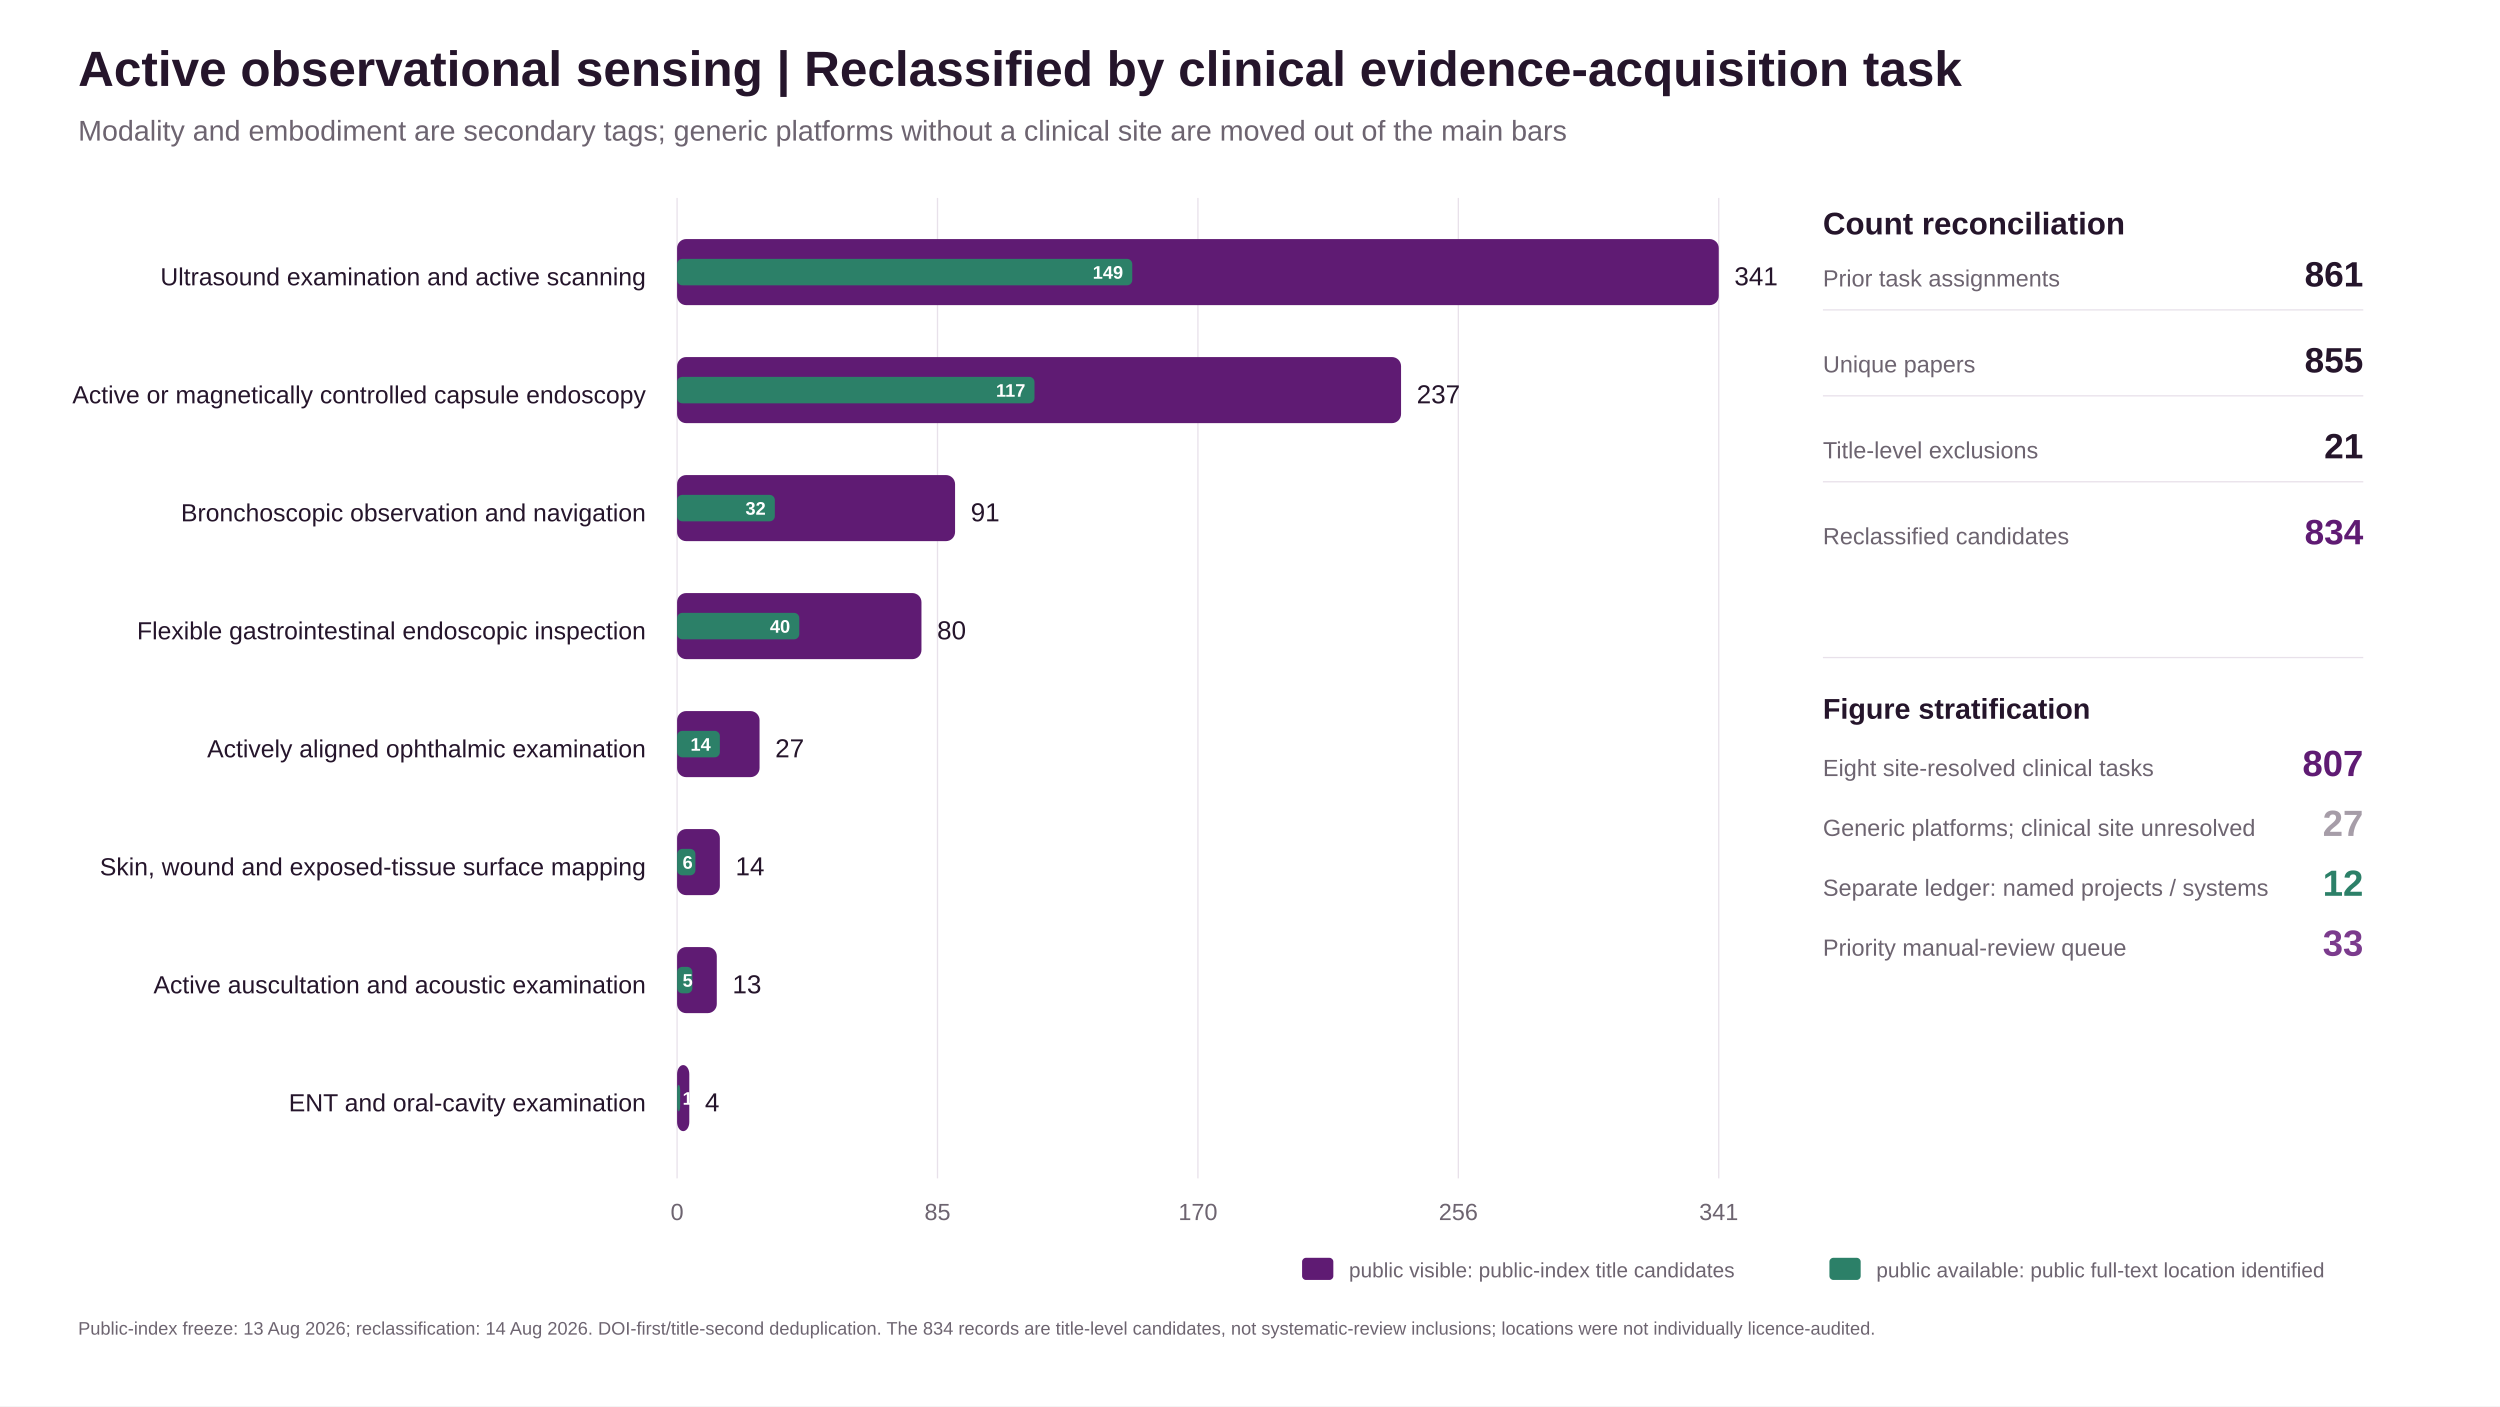
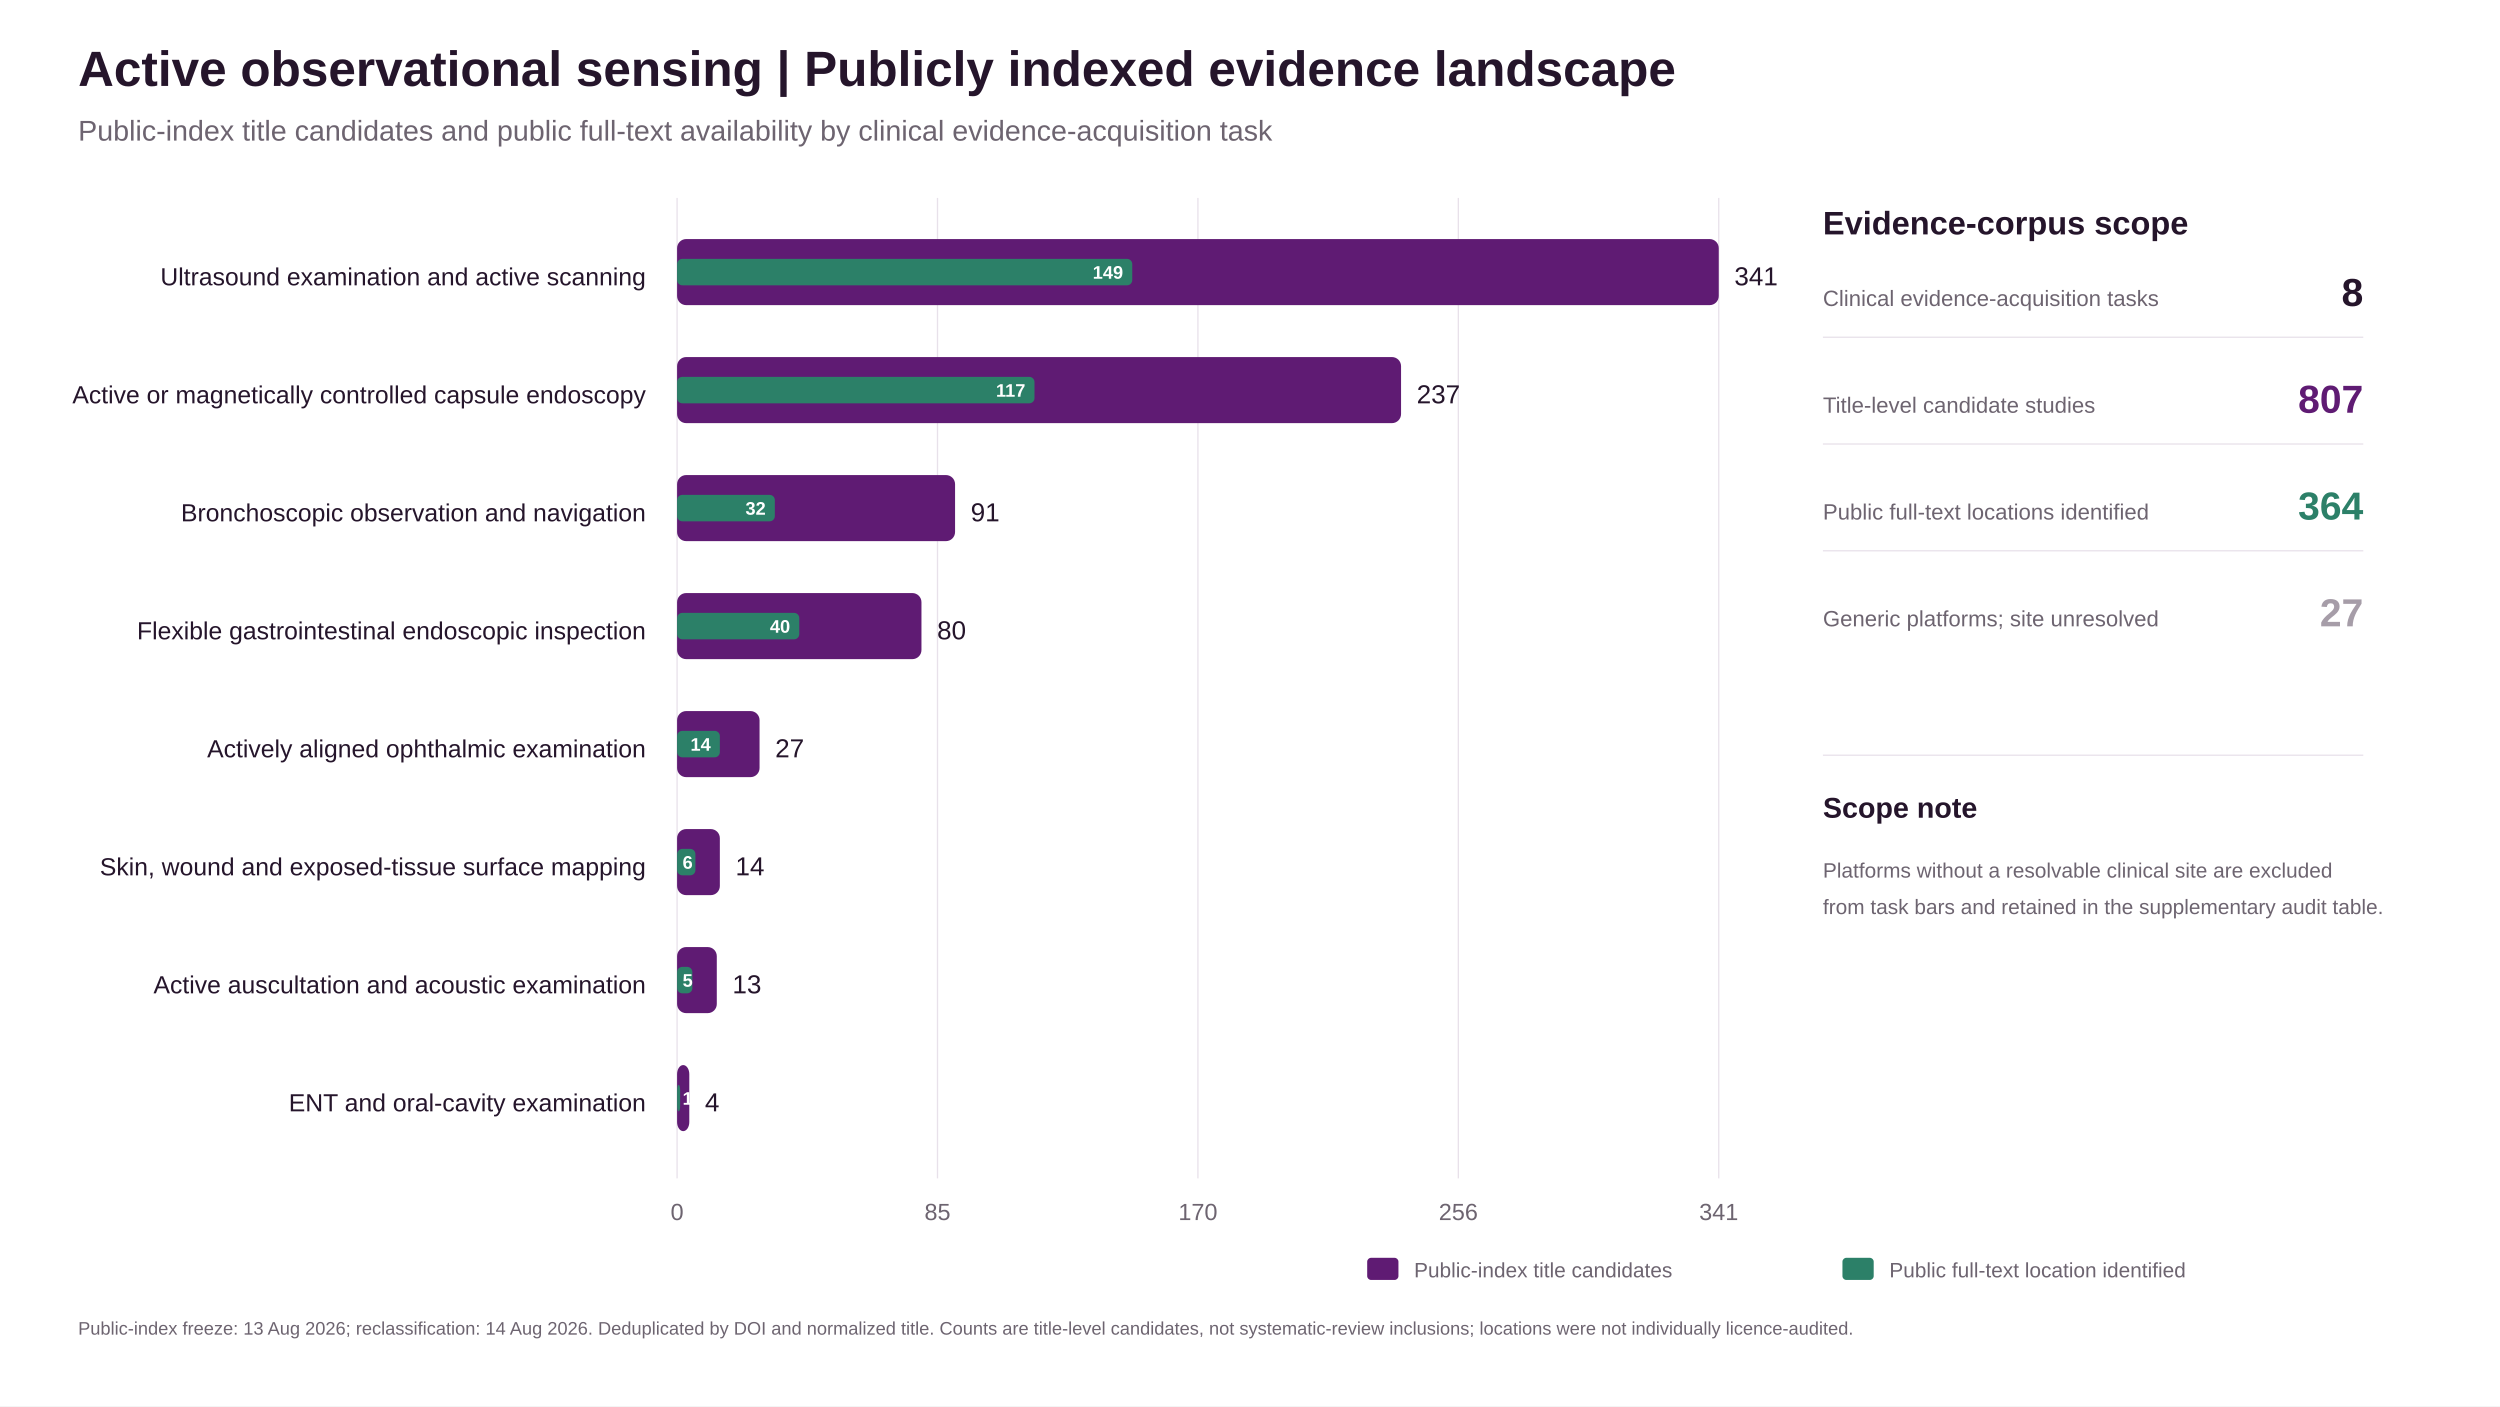
<svg xmlns="http://www.w3.org/2000/svg" width="1920" height="1080" viewBox="0 0 1920 1080">
  <rect width="1920" height="1080" fill="white" />
-   <text x="60" y="66" font-family="Arial, Helvetica, sans-serif" font-size="38" font-weight="700" fill="#25152B">Active observational sensing | Reclassified by clinical evidence-acquisition task</text>
-   <text x="60" y="108" font-family="Arial, Helvetica, sans-serif" font-size="22" fill="#6D6470">Modality and embodiment are secondary tags; generic platforms without a clinical site are moved out of the main bars</text>
+   <text x="60" y="66" font-family="Arial, Helvetica, sans-serif" font-size="38" font-weight="700" fill="#25152B">Active observational sensing | Publicly indexed evidence landscape</text>
+   <text x="60" y="108" font-family="Arial, Helvetica, sans-serif" font-size="22" fill="#6D6470">Public-index title candidates and public full-text availability by clinical evidence-acquisition task</text>
  <line x1="520.0" y1="152" x2="520.0" y2="905" stroke="#E8E1EA" />
  <text x="520.0" y="937" text-anchor="middle" font-family="Arial, Helvetica, sans-serif" font-size="18" fill="#6D6470">0</text>
  <line x1="720.0" y1="152" x2="720.0" y2="905" stroke="#E8E1EA" />
  <text x="720.0" y="937" text-anchor="middle" font-family="Arial, Helvetica, sans-serif" font-size="18" fill="#6D6470">85</text>
  <line x1="920.0" y1="152" x2="920.0" y2="905" stroke="#E8E1EA" />
  <text x="920.0" y="937" text-anchor="middle" font-family="Arial, Helvetica, sans-serif" font-size="18" fill="#6D6470">170</text>
  <line x1="1120.0" y1="152" x2="1120.0" y2="905" stroke="#E8E1EA" />
  <text x="1120.0" y="937" text-anchor="middle" font-family="Arial, Helvetica, sans-serif" font-size="18" fill="#6D6470">256</text>
  <line x1="1320.0" y1="152" x2="1320.0" y2="905" stroke="#E8E1EA" />
  <text x="1320.0" y="937" text-anchor="middle" font-family="Arial, Helvetica, sans-serif" font-size="18" fill="#6D6470">341</text>
  <text x="496" y="219.119" text-anchor="end" font-family="Arial, Helvetica, sans-serif" font-size="19" fill="#25152B">Ultrasound examination and active scanning</text>
  <rect x="520" y="183.594" width="800.0" height="50.75" rx="7" fill="#5F1B73" />
  <rect x="520" y="198.819" width="349.56" height="20.3" rx="4" fill="#2C8068" />
  <text x="1332.0" y="219.119" font-family="Arial, Helvetica, sans-serif" font-size="20" fill="#25152B">341</text>
  <text x="862.56" y="214.044" text-anchor="end" font-family="Arial, Helvetica, sans-serif" font-size="14" font-weight="700" fill="white">149</text>
  <text x="496" y="309.744" text-anchor="end" font-family="Arial, Helvetica, sans-serif" font-size="19" fill="#25152B">Active or magnetically controlled capsule endoscopy</text>
  <rect x="520" y="274.219" width="556.012" height="50.75" rx="7" fill="#5F1B73" />
  <rect x="520" y="289.444" width="274.487" height="20.3" rx="4" fill="#2C8068" />
  <text x="1088.012" y="309.744" font-family="Arial, Helvetica, sans-serif" font-size="20" fill="#25152B">237</text>
  <text x="787.487" y="304.669" text-anchor="end" font-family="Arial, Helvetica, sans-serif" font-size="14" font-weight="700" fill="white">117</text>
  <text x="496" y="400.369" text-anchor="end" font-family="Arial, Helvetica, sans-serif" font-size="19" fill="#25152B">Bronchoscopic observation and navigation</text>
  <rect x="520" y="364.844" width="213.49" height="50.75" rx="7" fill="#5F1B73" />
  <rect x="520" y="380.069" width="75.073" height="20.3" rx="4" fill="#2C8068" />
  <text x="745.49" y="400.369" font-family="Arial, Helvetica, sans-serif" font-size="20" fill="#25152B">91</text>
  <text x="588.073" y="395.294" text-anchor="end" font-family="Arial, Helvetica, sans-serif" font-size="14" font-weight="700" fill="white">32</text>
  <text x="496" y="490.994" text-anchor="end" font-family="Arial, Helvetica, sans-serif" font-size="19" fill="#25152B">Flexible gastrointestinal endoscopic inspection</text>
  <rect x="520" y="455.469" width="187.683" height="50.75" rx="7" fill="#5F1B73" />
  <rect x="520" y="470.694" width="93.842" height="20.3" rx="4" fill="#2C8068" />
  <text x="719.683" y="490.994" font-family="Arial, Helvetica, sans-serif" font-size="20" fill="#25152B">80</text>
  <text x="606.842" y="485.919" text-anchor="end" font-family="Arial, Helvetica, sans-serif" font-size="14" font-weight="700" fill="white">40</text>
  <text x="496" y="581.619" text-anchor="end" font-family="Arial, Helvetica, sans-serif" font-size="19" fill="#25152B">Actively aligned ophthalmic examination</text>
  <rect x="520" y="546.094" width="63.343" height="50.75" rx="7" fill="#5F1B73" />
  <rect x="520" y="561.319" width="32.845" height="20.3" rx="4" fill="#2C8068" />
  <text x="595.343" y="581.619" font-family="Arial, Helvetica, sans-serif" font-size="20" fill="#25152B">27</text>
  <text x="545.845" y="576.544" text-anchor="end" font-family="Arial, Helvetica, sans-serif" font-size="14" font-weight="700" fill="white">14</text>
  <text x="496" y="672.244" text-anchor="end" font-family="Arial, Helvetica, sans-serif" font-size="19" fill="#25152B">Skin, wound and exposed-tissue surface mapping</text>
  <rect x="520" y="636.719" width="32.845" height="50.75" rx="7" fill="#5F1B73" />
  <rect x="520" y="651.944" width="14.076" height="20.3" rx="4" fill="#2C8068" />
  <text x="564.845" y="672.244" font-family="Arial, Helvetica, sans-serif" font-size="20" fill="#25152B">14</text>
  <text x="532" y="667.169" text-anchor="end" font-family="Arial, Helvetica, sans-serif" font-size="14" font-weight="700" fill="white">6</text>
  <text x="496" y="762.869" text-anchor="end" font-family="Arial, Helvetica, sans-serif" font-size="19" fill="#25152B">Active auscultation and acoustic examination</text>
  <rect x="520" y="727.344" width="30.499" height="50.75" rx="7" fill="#5F1B73" />
  <rect x="520" y="742.569" width="11.73" height="20.3" rx="4" fill="#2C8068" />
  <text x="562.499" y="762.869" font-family="Arial, Helvetica, sans-serif" font-size="20" fill="#25152B">13</text>
  <text x="532" y="757.794" text-anchor="end" font-family="Arial, Helvetica, sans-serif" font-size="14" font-weight="700" fill="white">5</text>
  <text x="496" y="853.494" text-anchor="end" font-family="Arial, Helvetica, sans-serif" font-size="19" fill="#25152B">ENT and oral-cavity examination</text>
  <rect x="520" y="817.969" width="9.384" height="50.75" rx="7" fill="#5F1B73" />
  <rect x="520" y="833.194" width="2.346" height="20.3" rx="4" fill="#2C8068" />
  <text x="541.384" y="853.494" font-family="Arial, Helvetica, sans-serif" font-size="20" fill="#25152B">4</text>
  <text x="532" y="848.419" text-anchor="end" font-family="Arial, Helvetica, sans-serif" font-size="14" font-weight="700" fill="white">1</text>
-   <text x="1400" y="180" font-family="Arial, Helvetica, sans-serif" font-size="24" font-weight="700" fill="#25152B">Count reconciliation</text>
-   <text x="1400" y="220" font-family="Arial, Helvetica, sans-serif" font-size="18" fill="#6D6470">Prior task assignments</text>
-   <text x="1815" y="220" text-anchor="end" font-family="Arial, Helvetica, sans-serif" font-size="27" font-weight="700" fill="#25152B">861</text>
-   <line x1="1400" y1="238" x2="1815" y2="238" stroke="#E8E1EA" />
-   <text x="1400" y="286" font-family="Arial, Helvetica, sans-serif" font-size="18" fill="#6D6470">Unique papers</text>
-   <text x="1815" y="286" text-anchor="end" font-family="Arial, Helvetica, sans-serif" font-size="27" font-weight="700" fill="#25152B">855</text>
-   <line x1="1400" y1="304" x2="1815" y2="304" stroke="#E8E1EA" />
-   <text x="1400" y="352" font-family="Arial, Helvetica, sans-serif" font-size="18" fill="#6D6470">Title-level exclusions</text>
-   <text x="1815" y="352" text-anchor="end" font-family="Arial, Helvetica, sans-serif" font-size="27" font-weight="700" fill="#25152B">21</text>
-   <line x1="1400" y1="370" x2="1815" y2="370" stroke="#E8E1EA" />
-   <text x="1400" y="418" font-family="Arial, Helvetica, sans-serif" font-size="18" fill="#6D6470">Reclassified candidates</text>
-   <text x="1815" y="418" text-anchor="end" font-family="Arial, Helvetica, sans-serif" font-size="27" font-weight="700" fill="#5F1B73">834</text>
-   <line x1="1400" y1="505" x2="1815" y2="505" stroke="#E8E1EA" />
-   <text x="1400" y="552" font-family="Arial, Helvetica, sans-serif" font-size="22" font-weight="700" fill="#25152B">Figure stratification</text>
-   <text x="1400" y="596" font-family="Arial, Helvetica, sans-serif" font-size="18" fill="#6D6470">Eight site-resolved clinical tasks</text>
-   <text x="1815" y="596" text-anchor="end" font-family="Arial, Helvetica, sans-serif" font-size="28" font-weight="700" fill="#5F1B73">807</text>
-   <text x="1400" y="642" font-family="Arial, Helvetica, sans-serif" font-size="18" fill="#6D6470">Generic platforms; clinical site unresolved</text>
-   <text x="1815" y="642" text-anchor="end" font-family="Arial, Helvetica, sans-serif" font-size="28" font-weight="700" fill="#A69DA8">27</text>
-   <text x="1400" y="688" font-family="Arial, Helvetica, sans-serif" font-size="18" fill="#6D6470">Separate ledger: named projects / systems</text>
-   <text x="1815" y="688" text-anchor="end" font-family="Arial, Helvetica, sans-serif" font-size="28" font-weight="700" fill="#2C8068">12</text>
-   <text x="1400" y="734" font-family="Arial, Helvetica, sans-serif" font-size="18" fill="#6D6470">Priority manual-review queue</text>
-   <text x="1815" y="734" text-anchor="end" font-family="Arial, Helvetica, sans-serif" font-size="28" font-weight="700" fill="#7B3B8D">33</text>
-   <rect x="1000" y="966" width="24" height="17" rx="3" fill="#5F1B73" />
-   <text x="1036" y="981" font-family="Arial, Helvetica, sans-serif" font-size="16" fill="#6D6470">public visible: public-index title candidates</text>
-   <rect x="1405" y="966" width="24" height="17" rx="3" fill="#2C8068" />
-   <text x="1441" y="981" font-family="Arial, Helvetica, sans-serif" font-size="16" fill="#6D6470">public available: public full-text location identified</text>
-   <text x="60" y="1025" font-family="Arial, Helvetica, sans-serif" font-size="14" fill="#6D6470">Public-index freeze: 13 Aug 2026; reclassification: 14 Aug 2026. DOI-first/title-second deduplication. The 834 records are title-level candidates, not systematic-review inclusions; locations were not individually licence-audited.</text>
+   <text x="1400" y="180" font-family="Arial, Helvetica, sans-serif" font-size="25" font-weight="700" fill="#25152B">Evidence-corpus scope</text>
+   <text x="1400" y="235" font-family="Arial, Helvetica, sans-serif" font-size="17" fill="#6D6470">Clinical evidence-acquisition tasks</text>
+   <text x="1815" y="235" text-anchor="end" font-family="Arial, Helvetica, sans-serif" font-size="30" font-weight="700" fill="#25152B">8</text>
+   <line x1="1400" y1="259" x2="1815" y2="259" stroke="#E8E1EA" />
+   <text x="1400" y="317" font-family="Arial, Helvetica, sans-serif" font-size="17" fill="#6D6470">Title-level candidate studies</text>
+   <text x="1815" y="317" text-anchor="end" font-family="Arial, Helvetica, sans-serif" font-size="30" font-weight="700" fill="#5F1B73">807</text>
+   <line x1="1400" y1="341" x2="1815" y2="341" stroke="#E8E1EA" />
+   <text x="1400" y="399" font-family="Arial, Helvetica, sans-serif" font-size="17" fill="#6D6470">Public full-text locations identified</text>
+   <text x="1815" y="399" text-anchor="end" font-family="Arial, Helvetica, sans-serif" font-size="30" font-weight="700" fill="#2C8068">364</text>
+   <line x1="1400" y1="423" x2="1815" y2="423" stroke="#E8E1EA" />
+   <text x="1400" y="481" font-family="Arial, Helvetica, sans-serif" font-size="17" fill="#6D6470">Generic platforms; site unresolved</text>
+   <text x="1815" y="481" text-anchor="end" font-family="Arial, Helvetica, sans-serif" font-size="30" font-weight="700" fill="#A69DA8">27</text>
+   <line x1="1400" y1="580" x2="1815" y2="580" stroke="#E8E1EA" />
+   <text x="1400" y="628" font-family="Arial, Helvetica, sans-serif" font-size="22" font-weight="700" fill="#25152B">Scope note</text>
+   <text x="1400" y="674" font-family="Arial, Helvetica, sans-serif" font-size="16" fill="#6D6470">Platforms without a resolvable clinical site are excluded</text>
+   <text x="1400" y="702" font-family="Arial, Helvetica, sans-serif" font-size="16" fill="#6D6470">from task bars and retained in the supplementary audit table.</text>
+   <rect x="1050" y="966" width="24" height="17" rx="3" fill="#5F1B73" />
+   <text x="1086" y="981" font-family="Arial, Helvetica, sans-serif" font-size="16" fill="#6D6470">Public-index title candidates</text>
+   <rect x="1415" y="966" width="24" height="17" rx="3" fill="#2C8068" />
+   <text x="1451" y="981" font-family="Arial, Helvetica, sans-serif" font-size="16" fill="#6D6470">Public full-text location identified</text>
+   <text x="60" y="1025" font-family="Arial, Helvetica, sans-serif" font-size="14" fill="#6D6470">Public-index freeze: 13 Aug 2026; reclassification: 14 Aug 2026. Deduplicated by DOI and normalized title. Counts are title-level candidates, not systematic-review inclusions; locations were not individually licence-audited.</text>
</svg>
